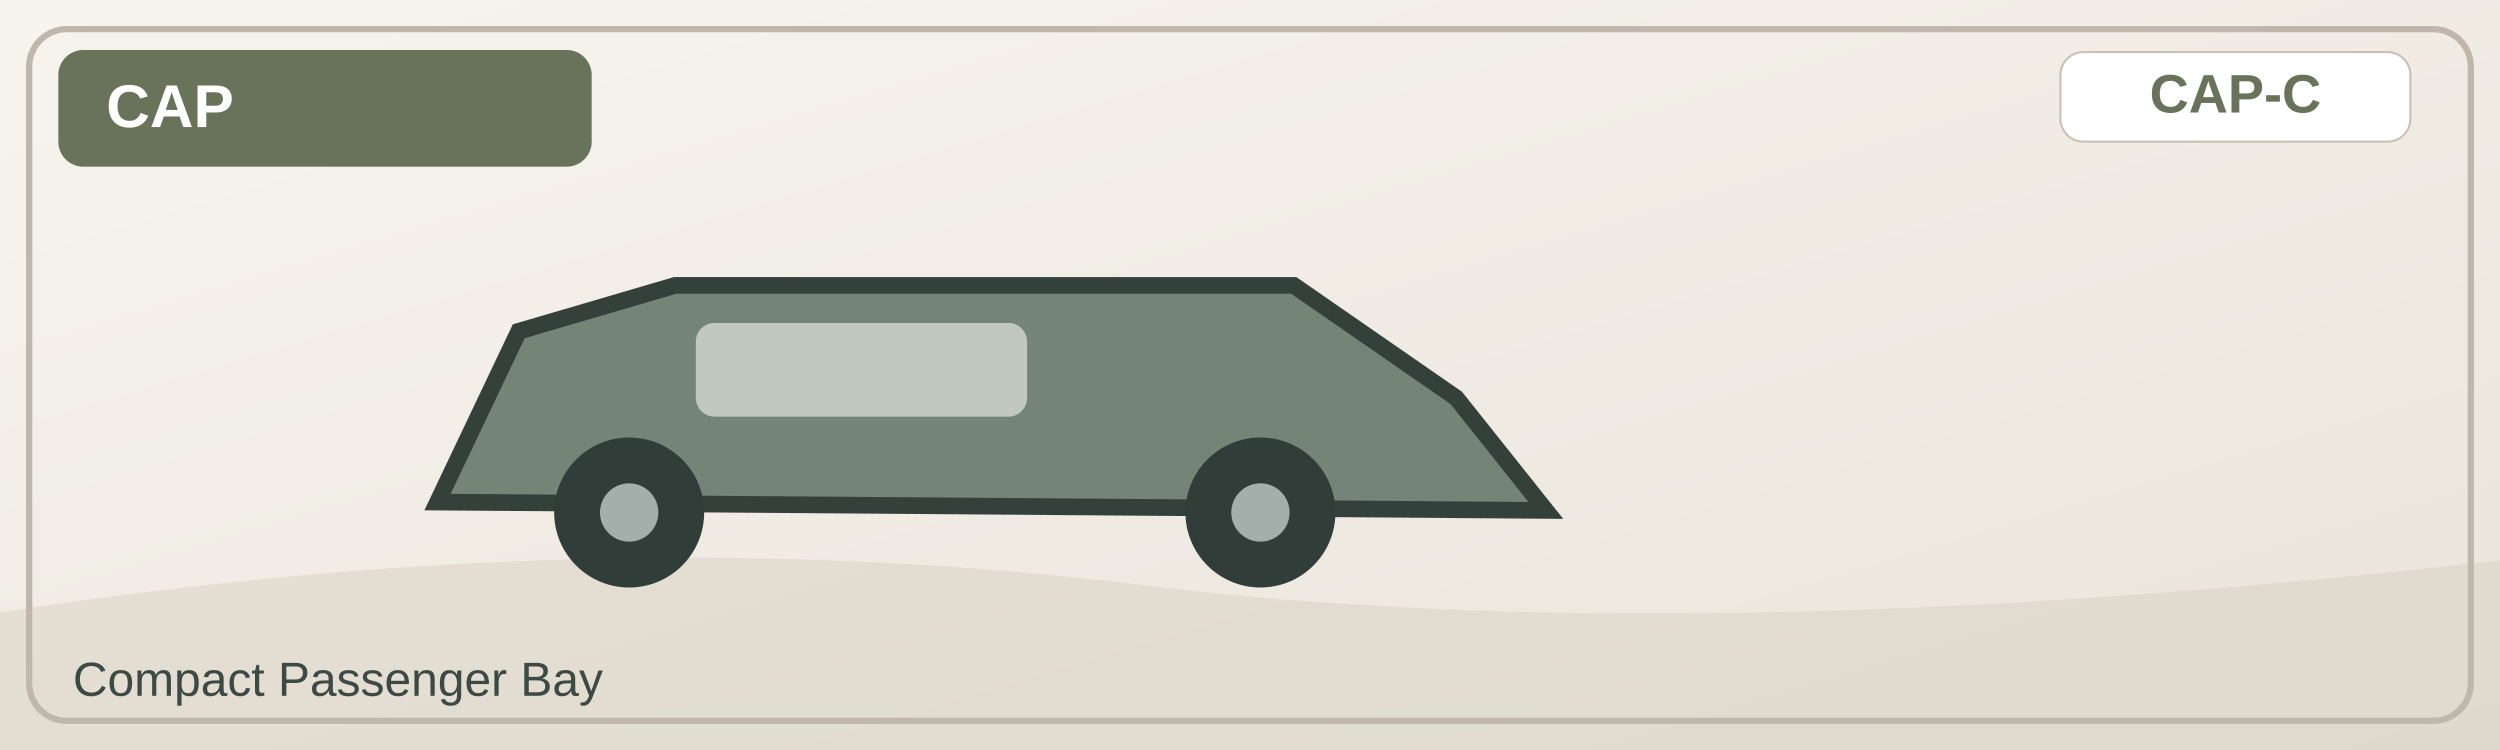
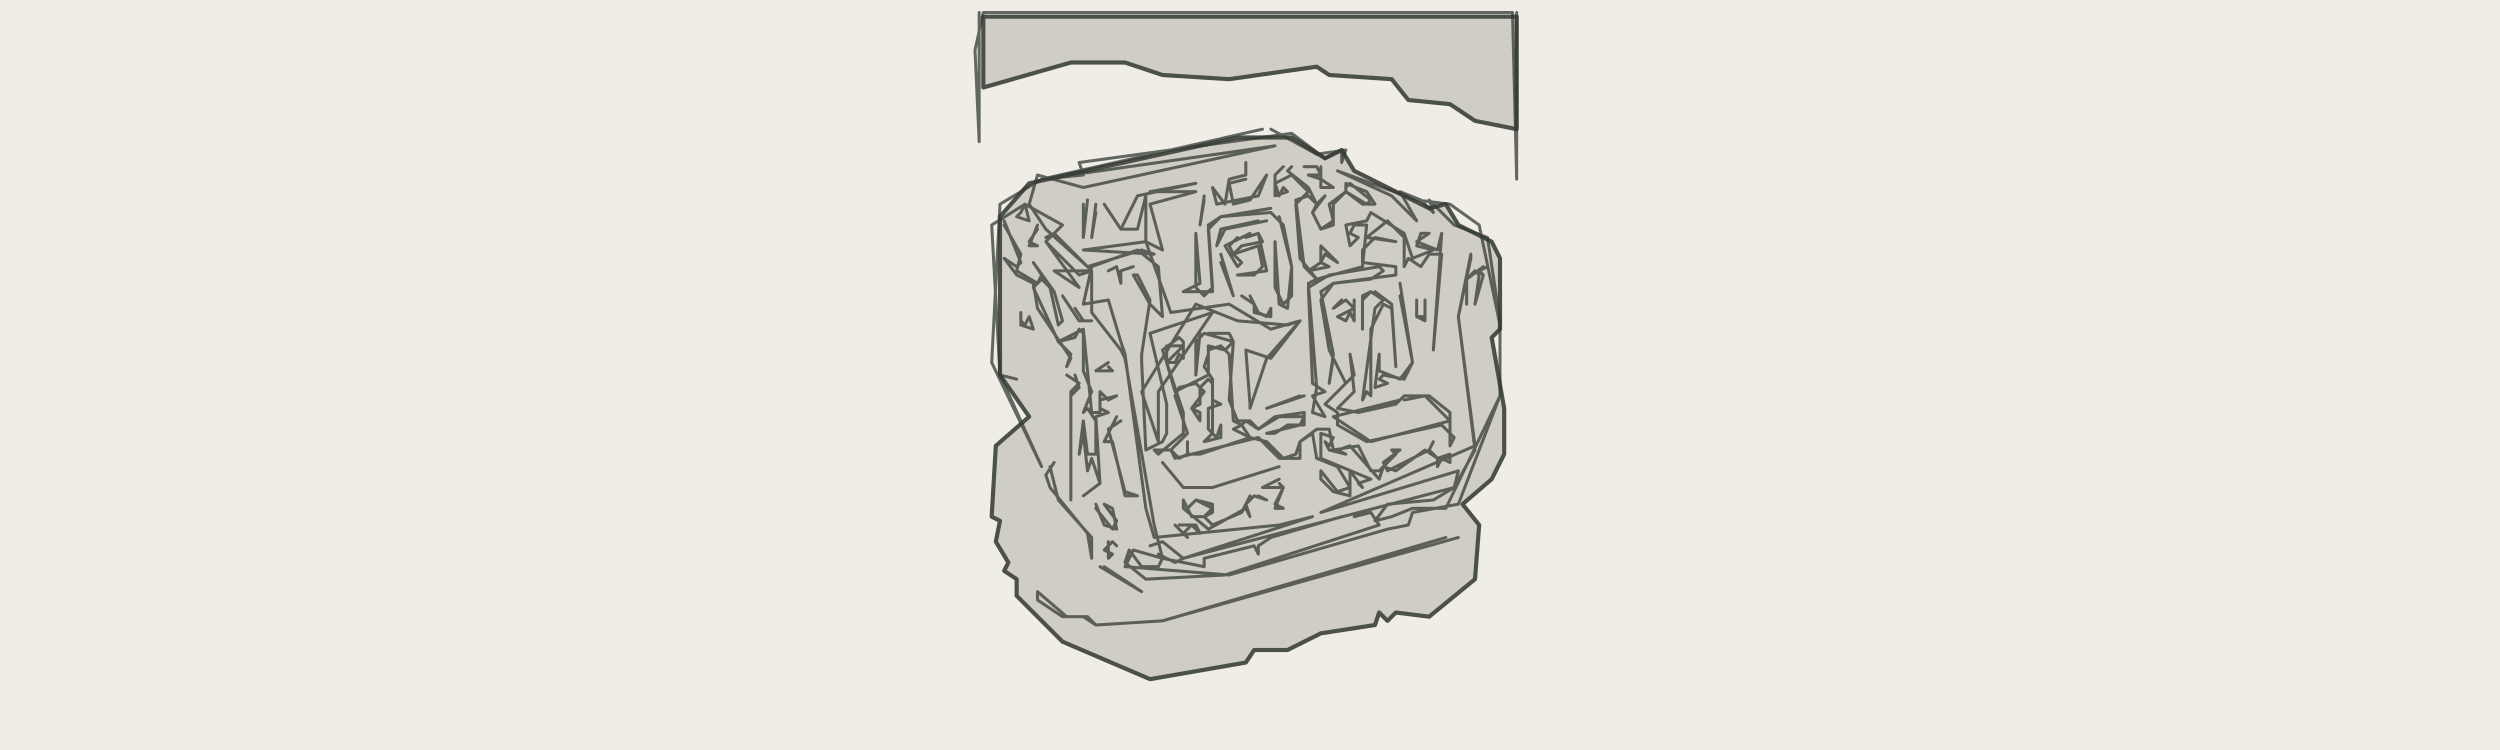
- <svg xmlns="http://www.w3.org/2000/svg" viewBox="0 0 1200 360" role="img" aria-label="Compact Passenger Bay">
-   <defs>
-     <linearGradient id="bg" x2="1" y2="1">
-       <stop stop-color="#f7f4ee" />
-       <stop offset="1" stop-color="#e9e4db" />
-     </linearGradient>
-   </defs>
-   <rect width="1200" height="360" fill="url(#bg)" />
-   <path d="M0 294 Q290 249 550 281 T1200 269 V360 H0Z" fill="#d9d2c3" opacity=".55" />
-   <rect x="28" y="24" width="256" height="56" rx="12" fill="#68735a" />
-   <text x="51" y="61" fill="#fff" font-family="Arial,sans-serif" font-size="29" font-weight="bold">CAP</text>
-   <rect x="989" y="25" width="168" height="43" rx="11" fill="#fff" stroke="#c9c0b4" />
-   <text x="1073" y="54" fill="#68735a" text-anchor="middle" font-family="Arial,sans-serif" font-size="26" font-weight="bold">CAP-C</text>
-   <path d="M210 241 L249 159 L324 137 H621 L699 191 L742 245Z" fill="#748476" stroke="#34413b" stroke-width="8" />
-   <rect x="334" y="155" width="159" height="45" rx="9" fill="#c1c9be" />
-   <circle cx="302" cy="246" r="36" fill="#313d39" />
-   <circle cx="605" cy="246" r="36" fill="#313d39" />
-   <circle cx="302" cy="246" r="14" fill="#a3afaa" />
-   <circle cx="605" cy="246" r="14" fill="#a3afaa" />
-   <text x="35" y="334" font-family="Arial,sans-serif" fill="#3c4945" font-size="23">Compact Passenger Bay</text>
-   <rect x="14" y="14" width="1172" height="332" rx="18" fill="none" stroke="#bfb7ab" stroke-width="3" />
+ <svg xmlns="http://www.w3.org/2000/svg" viewBox="0 0 1200 360" role="img" aria-label="SEA Game CAP-C illustration">
+   <rect width="1200" height="360" fill="#f0ede6" />
+   <g>
+     <polygon points="644,72 636,76 620,66 594,66 494,88 480,104 480,180 494,200 478,214 476,248 480,250 478,260 484,270 482,274 488,278 488,286 510,308 552,326 598,318 602,312 618,312 634,304 660,300 662,294 666,298 670,294 686,296 708,278 710,252 702,242 716,230 722,218 722,196 716,162 720,158 720,124 716,116 700,108 694,98 686,100 650,82" fill="#777869" fill-opacity=".27" stroke="#4b5149" stroke-width="2" stroke-linejoin="round" />
+     <polygon points="472,8 472,42 514,30 540,30 558,36 590,38 632,32 638,36 668,38 676,48 696,50 708,58 728,62 728,8" fill="#777869" fill-opacity=".27" stroke="#4b5149" stroke-width="2" stroke-linejoin="round" />
+   </g>
+   <path d="M606,62 L500,86 L480,98 L476,174 L500,224 L480,180 L488,182 L480,180 L476,108 L492,98 L490,102 L488,104 L494,106 L492,98 L510,108 L502,116 L518,138 L506,130 L524,130 L524,140 L524,150 L538,168 L540,172 L554,252 L558,268 L544,264 L540,272 L590,276 L666,254 L676,252 L678,246 L700,242 L720,190 L720,156 L710,108 L696,98 L680,96 L642,82 L668,94 L680,106 L680,106 L672,92 L682,96 L688,102 L686,96 L698,108 L714,114 L720,154 L720,190 L694,244 L678,244 L668,248 L660,250 L666,242 L688,240 L698,234 L708,216 L700,152 L706,124 L706,122 L700,152 L708,214 L634,246 L700,226 L698,234 L568,268 L630,248 L614,252 L554,258 L550,244 L540,170 L538,164 L532,144 L520,146 L524,128 L546,120 L556,128 L558,152 L552,146 L544,132 L546,132 L552,144 L548,170 L548,174 L550,216 L558,212 L560,208 L560,194 L552,160 L582,150 L582,150 L556,188 L556,204 L556,212 L548,188 L574,146 L594,154 L618,156 L624,154 L608,172 L600,196 L600,194 L598,168 L610,172 L624,154 L610,158 L590,146 L562,150 L550,116 L558,120 L552,98 L574,92 L552,92 L574,88 L546,94 L538,110 L530,98 L538,110 L546,110 L550,94 L550,116 L520,120 L554,122 L548,120 L522,128 L502,110 L494,98 L494,98 L498,84 L520,90 L612,70 L500,86 L520,84 L518,78 L620,64 L636,76 L644,72 L644,78 L646,72 L632,74 L610,62 M616,80 L612,84 L612,94 L618,92 L616,90 L614,94 L612,88 L620,84 L628,92 L622,98 L624,124 L632,134 L628,136 L632,186 L630,198 L636,200 L630,190 L636,188 L630,184 L628,138 L638,132 L662,128 L664,130 L658,134 L640,136 L634,140 L640,170 L638,184 L640,172 L646,184 L636,194 L642,198 L642,204 L656,212 L692,204 L698,210 L696,214 L696,198 L686,190 L674,190 L670,194 L652,198 L642,196 L650,188 L648,170 L650,180 L646,184 L638,168 L634,144 L640,136 L670,132 L670,128 L654,126 L654,120 L660,114 L670,116 L656,114 L666,106 L674,114 L674,128 L676,124 L682,128 L686,122 L692,122 L688,168 L692,112 L690,120 L680,116 L686,112 L682,112 L680,118 L688,120 L678,124 L674,112 L658,102 L656,106 L646,108 L648,118 L652,114 L648,112 L650,108 L656,108 L654,128 L632,134 L628,130 L638,128 L634,126 L636,122 L642,126 L634,118 L634,126 L628,130 L626,128 L622,96 L628,94 L632,98 L630,102 L634,110 L640,108 L640,98 L646,92 L654,98 L660,98 L656,92 L646,88 L646,92 L638,98 L640,106 L634,110 L630,102 L636,94 L632,98 L628,90 L618,82 L620,80 M576,160 L574,180 L574,164 L578,160 L592,164 L588,168 L580,166 L580,180 L564,188 L560,174 L564,174 L566,170 L568,172 L568,164 L566,162 L558,168 L568,198 L568,208 L556,218 L554,216 L562,216 L564,220 L604,210 L614,220 L624,220 L624,212 L630,208 L632,220 L642,224 L648,234 L642,236 L634,226 L634,230 L640,236 L648,238 L648,226 L654,234 L652,232 L658,230 L634,220 L634,208 L640,210 L638,214 L636,212 L638,216 L646,218 L642,216 L648,214 L662,230 L664,224 L670,226 L684,216 L690,220 L690,224 L692,220 L696,222 L696,218 L690,220 L686,216 L688,212 L686,216 L666,226 L664,222 L672,216 L668,216 L670,218 L662,226 L658,226 L652,214 L640,216 L638,206 L632,206 L624,212 L622,218 L616,220 L608,212 L600,210 L596,204 L598,202 L604,206 L614,200 L626,200 L624,204 L608,208 L612,208 L618,204 L626,204 L626,198 L612,200 L604,206 L600,202 L594,202 L590,192 L592,164 L590,160 L580,160 M482,106 L490,126 L488,128 L482,124 L488,132 L496,136 L498,148 L514,172 L512,176 L514,170 L508,164 L516,162 L518,158 L520,160 L520,178 L524,188 L520,198 L522,196 L526,202 L526,218 L522,218 L520,202 L518,218 L520,208 L522,226 L524,220 L528,232 L520,238 L528,232 L526,200 L532,198 L528,196 L528,192 L536,190 L532,192 L528,188 L528,198 L524,198 L520,158 L508,164 L496,138 L500,134 L504,138 L508,156 L510,154 L506,140 L496,126 L500,132 L498,136 L488,130 L490,122 L482,108 M470,6 L470,68 L468,24 L472,6 L726,6 L728,86 L728,6 M694,258 L558,298 L526,300 L522,296 L512,296 L498,284 L498,288 L510,296 L520,296 L526,300 L558,298 L700,258 M610,100 L586,104 L580,108 L582,138 L578,142 L574,138 L574,112 L576,136 L568,140 L582,140 L580,110 L586,104 L610,102 L616,108 L620,128 L620,142 L616,146 L612,138 L612,116 L614,146 L618,148 L620,128 L614,104 M580,168 L586,166 L590,170 L592,202 L596,204 L592,206 L600,210 L576,218 L570,218 L570,212 L570,218 L566,220 L562,216 L570,208 L564,190 L566,186 L574,184 L578,188 L572,196 L576,202 L576,198 L572,196 L576,194 L576,186 L580,182 L582,184 L582,208 L578,212 L586,210 L586,204 L584,210 L580,206 L580,196 L586,194 L582,192 L582,182 L578,176 L580,170 M650,248 L658,246 L662,252 L588,276 L550,278 L540,270 L542,264 L548,272 L556,272 L558,268 L578,272 L578,268 L602,262 L604,266 L604,262 L610,258 L644,248 M658,140 L654,142 L654,158 L654,144 L658,140 L664,144 L660,148 L654,192 L656,188 L658,190 L658,158 L664,146 L668,148 L670,176 L668,146 L660,140 M672,136 L678,174 L672,182 L662,178 L662,170 L660,186 L666,184 L662,182 L664,180 L674,182 L678,174 L672,142 M512,180 L518,184 L514,188 L514,240 L514,190 L518,186 L516,180 M600,238 L596,246 L582,252 L578,248 L582,246 L582,242 L574,240 L570,244 L568,240 L568,244 L580,254 L598,244 L600,248 L598,242 L602,238 L608,240 L604,238 M598,78 L598,84 L590,86 L588,98 L582,90 L584,98 L604,94 L608,84 L600,96 L592,98 L590,88 L598,86 M674,192 L684,190 L696,202 L658,212 L640,200 L672,192 M558,222 L568,234 L582,234 L614,224 L582,234 L570,234 M506,222 L502,228 L504,234 L522,256 L524,268 L524,258 L508,240 L504,224 M600,112 L588,118 L594,128 L596,126 L592,122 L604,118 L606,128 L602,132 L594,132 L608,130 L604,112 M536,200 L530,212 L534,212 L540,238 L546,238 L540,236 L532,206 L538,202 M712,128 L704,134 L704,146 L704,134 L708,130 L710,132 L708,146 L712,132 L710,130 L714,128 M526,242 L530,252 L536,254 L534,244 L530,242 L536,250 L534,254 L526,244 M502,114 L506,112 L524,130 L518,132 L502,116 M604,106 L586,110 L584,118 L588,110 L608,106 M644,144 L640,148 L646,144 L650,148 L642,152 L646,154 L648,150 L650,154 L650,144 M614,230 L606,234 L616,234 L612,244 L616,244 L612,242 L616,234 L614,232 M626,80 L632,80 L634,84 L628,84 L634,86 L634,90 L640,90 L634,86 L634,80 M528,272 L548,284 L530,272 M596,142 L602,146 L602,150 L610,152 L610,148 L608,152 L604,150 L600,142 M586,122 L592,142 L586,126 M564,252 L570,258 L568,256 L572,252 L576,256 L574,252 L566,252 M624,190 L608,196 L626,190 M598,114 L604,112 L606,116 L596,118 L592,122 L590,118 L594,114 M680,144 L680,152 L684,154 L684,144 L684,152 L680,152 M552,262 L558,260 L568,268 L564,270 L556,266 M522,96 L520,114 L520,98 M526,98 L524,114 L526,102 M510,142 L518,154 L524,154 L520,154 L516,148 M646,90 L648,88 L658,96 L656,98 L646,92 M536,128 L532,130 L536,128 L538,136 L538,130 L544,128 M562,166 L568,166 L560,174 L560,166 M532,260 L532,268 L534,266 L530,264 L534,260 L536,262 L534,260 M498,108 L494,118 L498,118 L494,116 L498,110 M578,94 L576,108 L578,96 M490,150 L490,156 L496,158 L494,152 L492,156 L490,154 M532,174 L526,178 L534,178 L532,176 M574,240 L582,244 L578,248 L572,248 L570,244" fill="none" stroke="#343b35" stroke-opacity=".75" stroke-width="1.45" stroke-linecap="round" stroke-linejoin="round" />
</svg>
